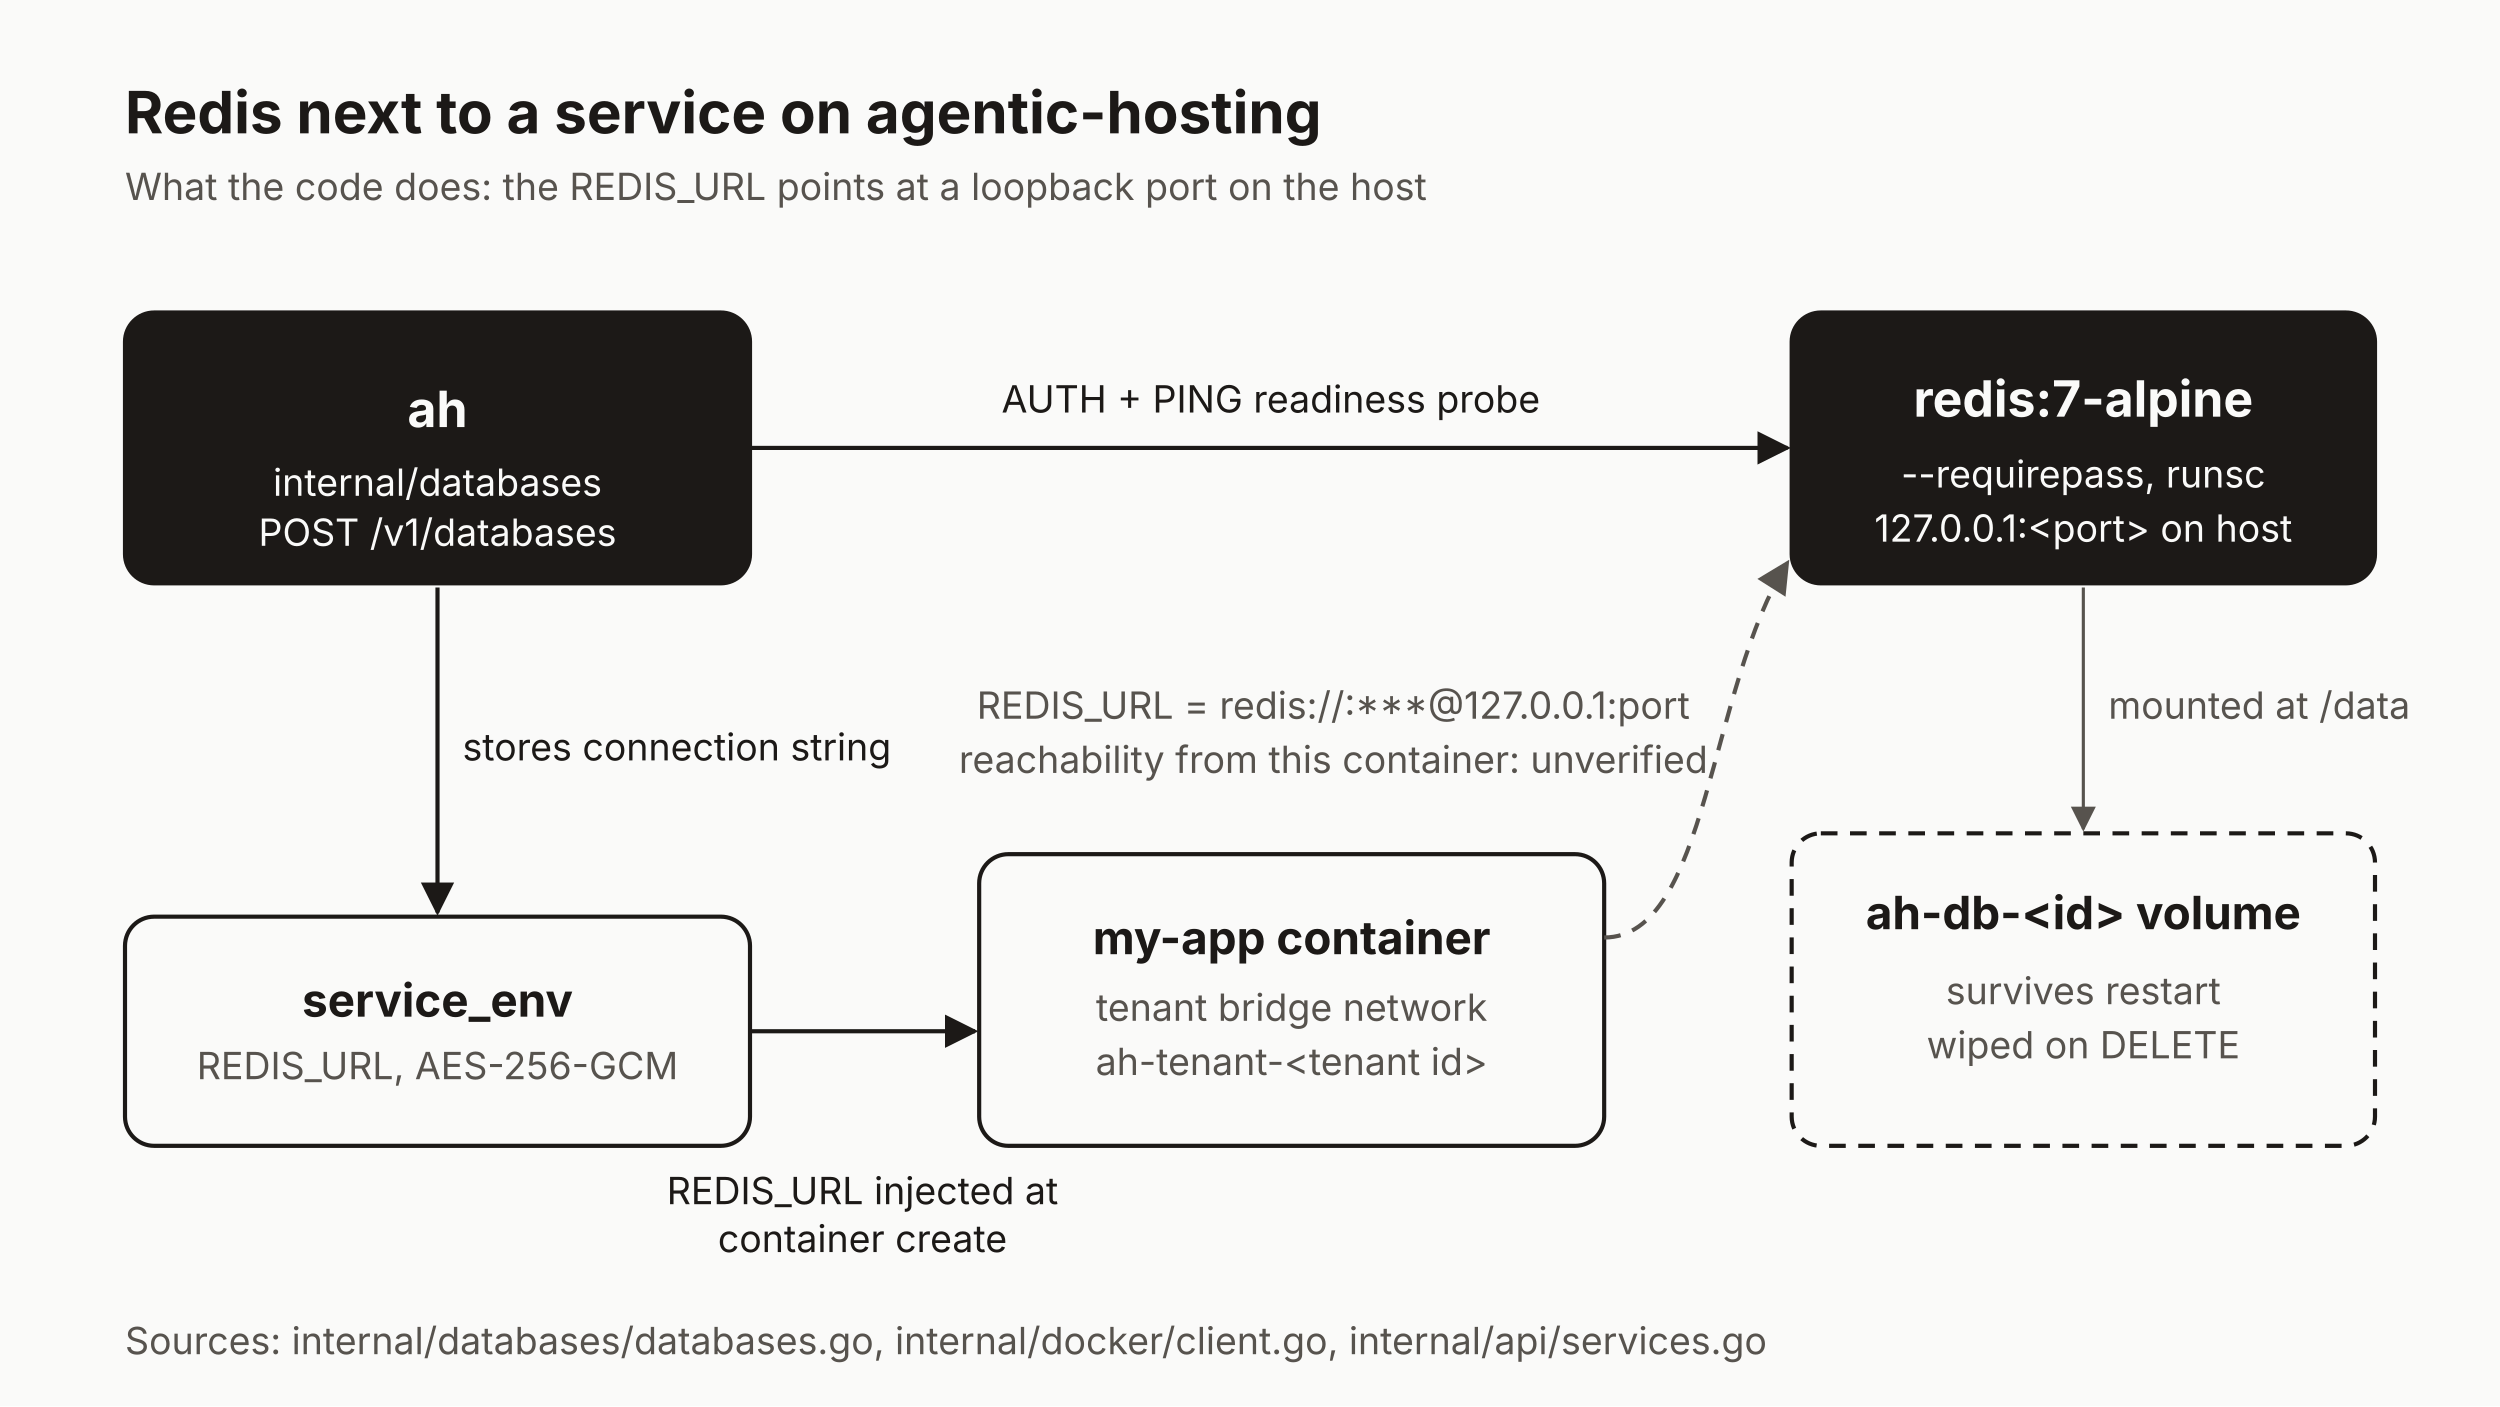
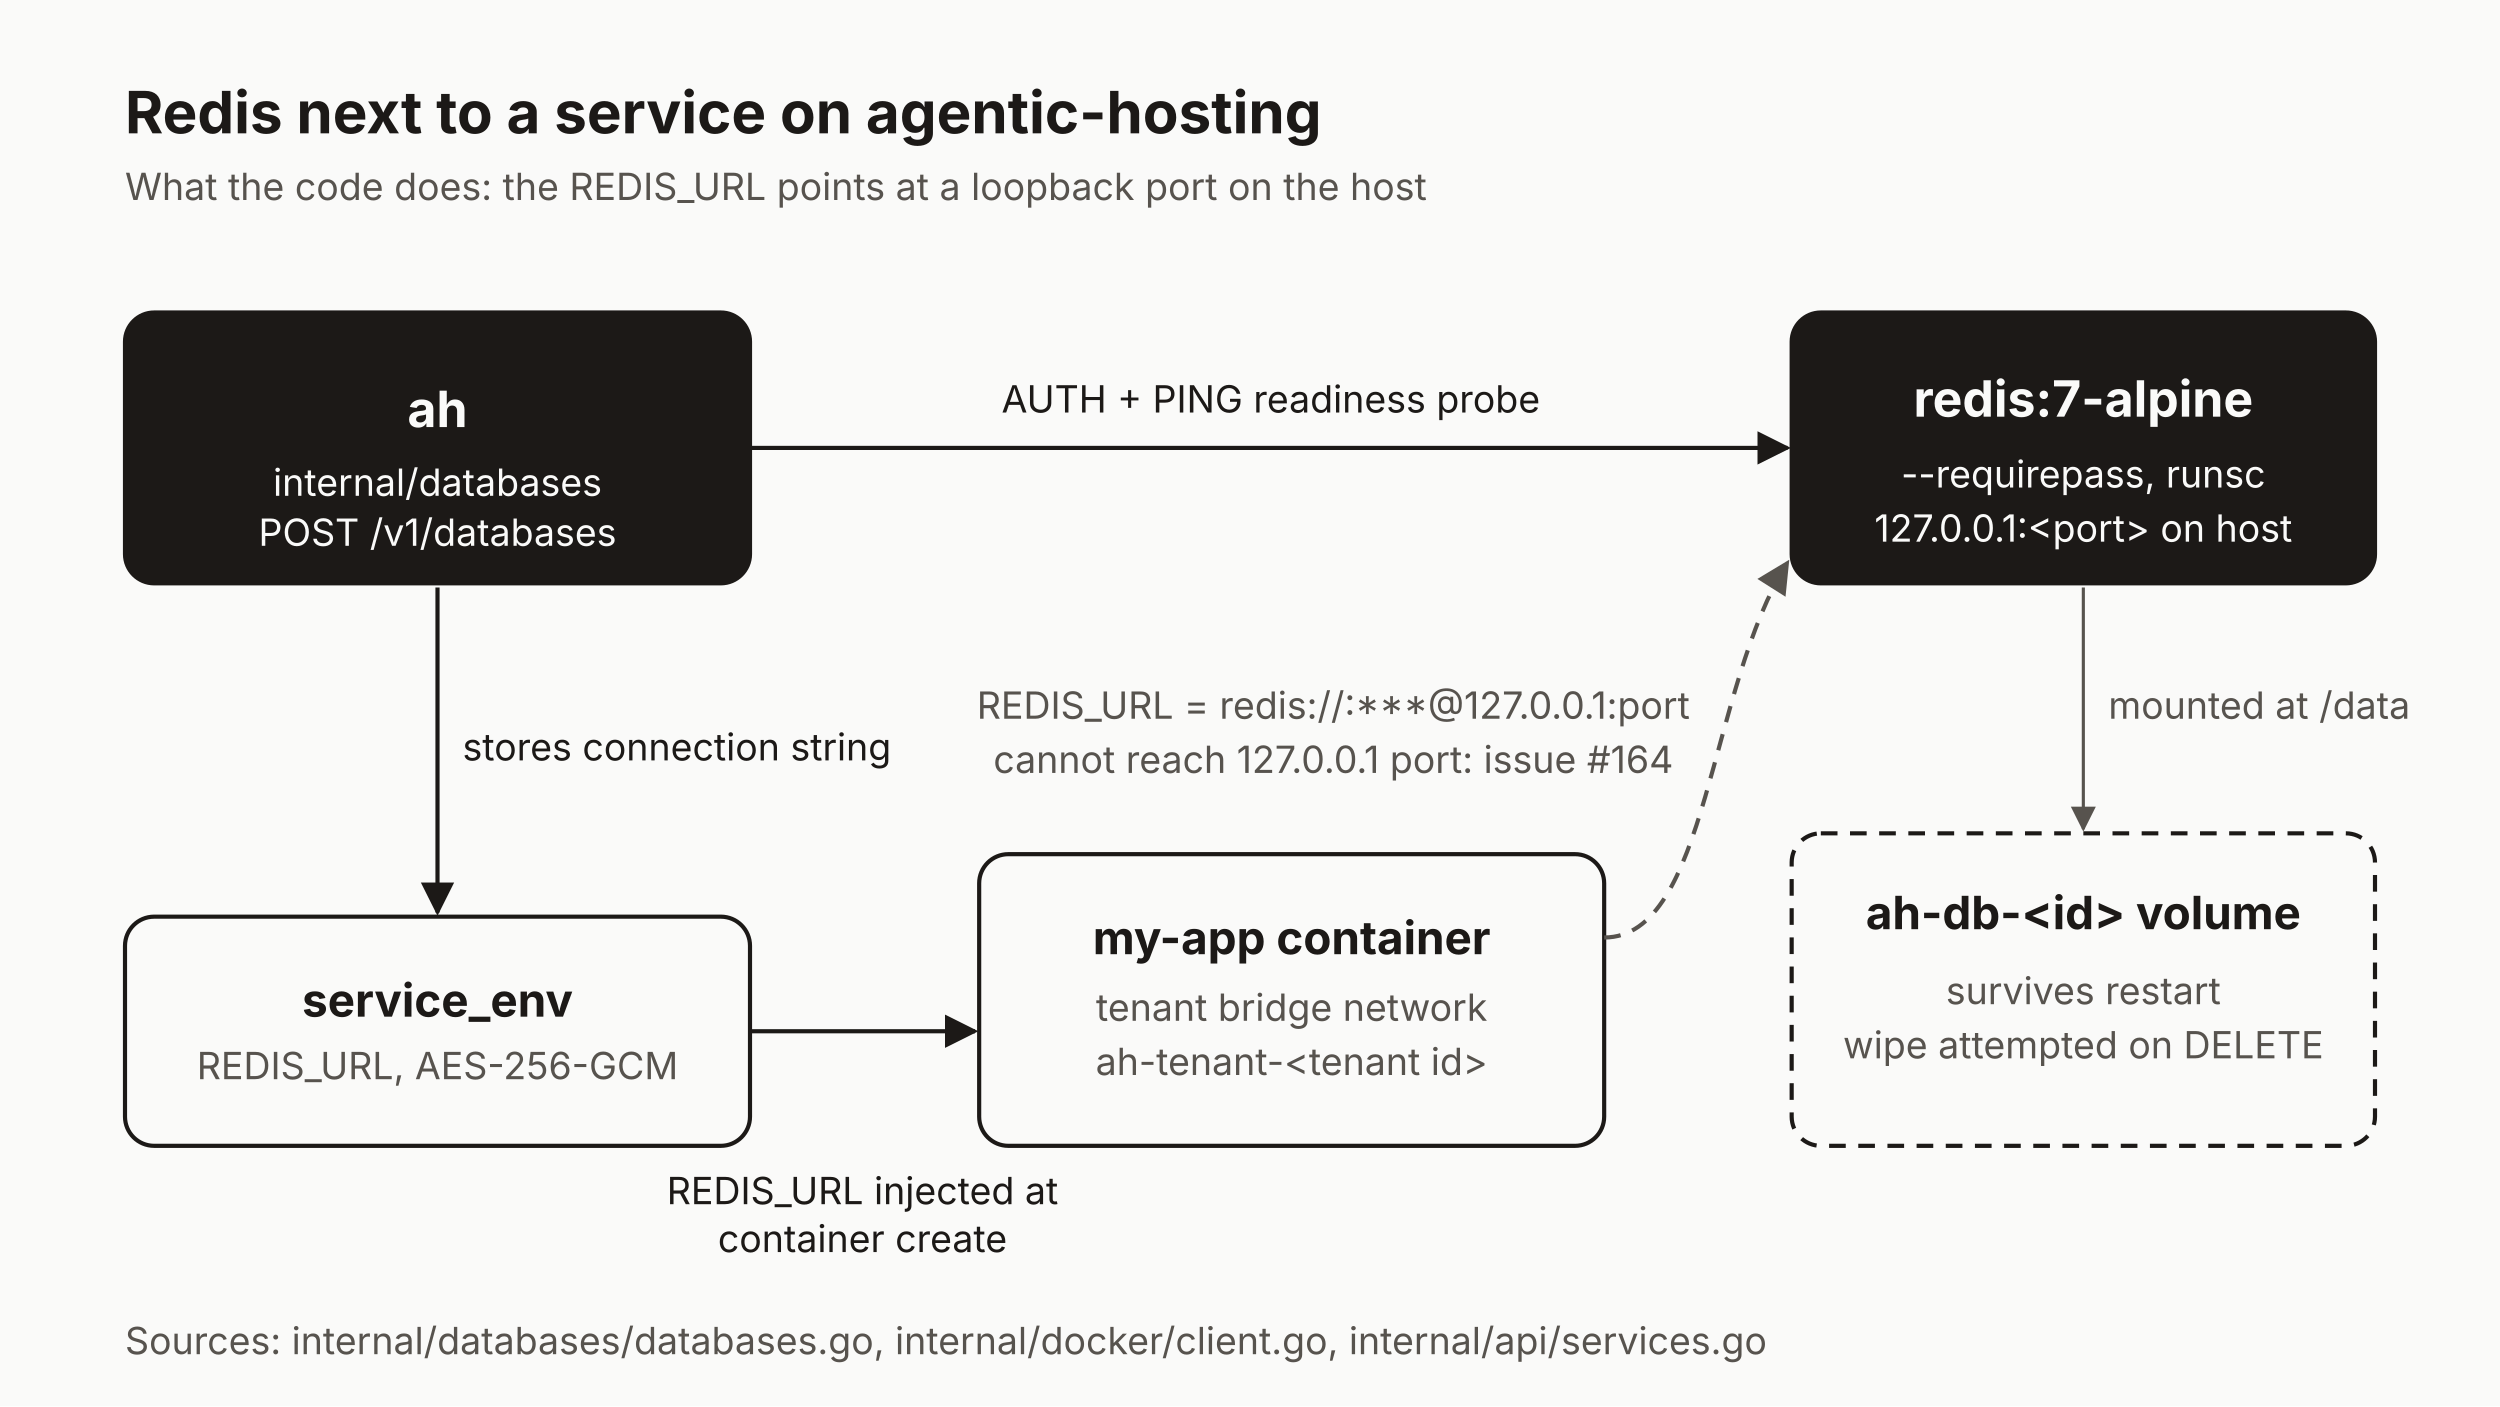
<svg xmlns="http://www.w3.org/2000/svg" viewBox="0 0 1200 675" width="1200" height="675" font-family="Inter, system-ui, sans-serif">
  <defs>
    <marker id="a" viewBox="0 0 10 10" refX="9" refY="5" markerWidth="8" markerHeight="8" orient="auto-start-reverse">
      <path d="M0 0L10 5L0 10z" fill="#1c1917" />
    </marker>
    <marker id="g" viewBox="0 0 10 10" refX="9" refY="5" markerWidth="8" markerHeight="8" orient="auto-start-reverse">
      <path d="M0 0L10 5L0 10z" fill="#57534e" />
    </marker>
  </defs>
  <rect width="1200" height="675" fill="#fafaf9" />
  <text x="60" y="64" font-size="28" font-weight="700" fill="#1c1917">Redis next to a service on agentic-hosting</text>
  <text x="60" y="96" font-size="18" fill="#57534e">What the code does: the REDIS_URL points at a loopback port on the host</text>
  <rect x="60" y="150" width="300" height="130" rx="14" fill="#1c1917" stroke="#1c1917" stroke-width="2" />
  <text x="210" y="205" font-size="24" font-weight="700" fill="#fafaf9" text-anchor="middle">ah</text>
  <text x="210" y="238" font-size="18" fill="#fafaf9" text-anchor="middle">internal/databases</text>
  <text x="210" y="262" font-size="18" fill="#fafaf9" text-anchor="middle">POST /v1/databases</text>
  <rect x="60" y="440" width="300" height="110" rx="14" fill="#fafaf9" stroke="#1c1917" stroke-width="2" />
  <text x="210" y="488" font-size="22" font-weight="700" fill="#1c1917" text-anchor="middle">service_env</text>
  <text x="210" y="518" font-size="18" fill="#57534e" text-anchor="middle">REDIS_URL, AES-256-GCM</text>
  <rect x="470" y="410" width="300" height="140" rx="14" fill="#fafaf9" stroke="#1c1917" stroke-width="2" />
  <text x="620" y="458" font-size="22" font-weight="700" fill="#1c1917" text-anchor="middle">my-app container</text>
  <text x="620" y="490" font-size="18" fill="#57534e" text-anchor="middle">tenant bridge network</text>
  <text x="620" y="516" font-size="18" fill="#57534e" text-anchor="middle">ah-tenant-&lt;tenant id&gt;</text>
  <rect x="860" y="150" width="280" height="130" rx="14" fill="#1c1917" stroke="#1c1917" stroke-width="2" />
  <text x="1000" y="200" font-size="24" font-weight="700" fill="#fafaf9" text-anchor="middle">redis:7-alpine</text>
  <text x="1000" y="234" font-size="18" fill="#fafaf9" text-anchor="middle">--requirepass, runsc</text>
  <text x="1000" y="260" font-size="18" fill="#fafaf9" text-anchor="middle">127.0.0.1:&lt;port&gt; on host</text>
  <rect x="860" y="400" width="280" height="150" rx="14" fill="#fafaf9" stroke="#1c1917" stroke-width="2" stroke-dasharray="8 6" />
  <text x="1000" y="446" font-size="22" font-weight="700" fill="#1c1917" text-anchor="middle">ah-db-&lt;id&gt; volume</text>
  <text x="1000" y="482" font-size="18" fill="#57534e" text-anchor="middle">survives restart</text>
-   <text x="1000" y="508" font-size="18" fill="#57534e" text-anchor="middle">wiped on DELETE</text>
+   <text x="1000" y="508" font-size="18" fill="#57534e" text-anchor="middle">wipe attempted on DELETE</text>
  <line x1="360" y1="215" x2="858" y2="215" stroke="#1c1917" stroke-width="2" marker-end="url(#a)" />
  <text x="610" y="198" font-size="18" fill="#1c1917" text-anchor="middle">AUTH + PING readiness probe</text>
  <line x1="360" y1="495" x2="468" y2="495" stroke="#1c1917" stroke-width="2" marker-end="url(#a)" />
  <text x="414" y="578" font-size="18" fill="#1c1917" text-anchor="middle">REDIS_URL injected at</text>
  <text x="414" y="601" font-size="18" fill="#1c1917" text-anchor="middle">container create</text>
  <line x1="210" y1="282" x2="210" y2="438" stroke="#1c1917" stroke-width="2" marker-end="url(#a)" />
  <text x="222" y="365" font-size="18" fill="#1c1917">stores connection string</text>
  <line x1="1000" y1="282" x2="1000" y2="398" stroke="#57534e" stroke-width="1.5" marker-end="url(#g)" />
  <text x="1012" y="345" font-size="18" fill="#57534e">mounted at /data</text>
  <path d="M770 450 C 820 450, 820 330, 858 270" fill="none" stroke="#57534e" stroke-width="2" stroke-dasharray="8 6" marker-end="url(#g)" />
  <text x="640" y="345" font-size="18" fill="#57534e" text-anchor="middle">REDIS_URL = redis://:***@127.0.0.1:port</text>
-   <text x="640" y="371" font-size="18" fill="#57534e" text-anchor="middle">reachability from this container: unverified</text>
+   <text x="640" y="371" font-size="18" fill="#57534e" text-anchor="middle">cannot reach 127.0.0.1 port: issue #164</text>
  <text x="60" y="650" font-size="18" fill="#57534e">Sources: internal/databases/databases.go, internal/docker/client.go, internal/api/services.go</text>
</svg>
